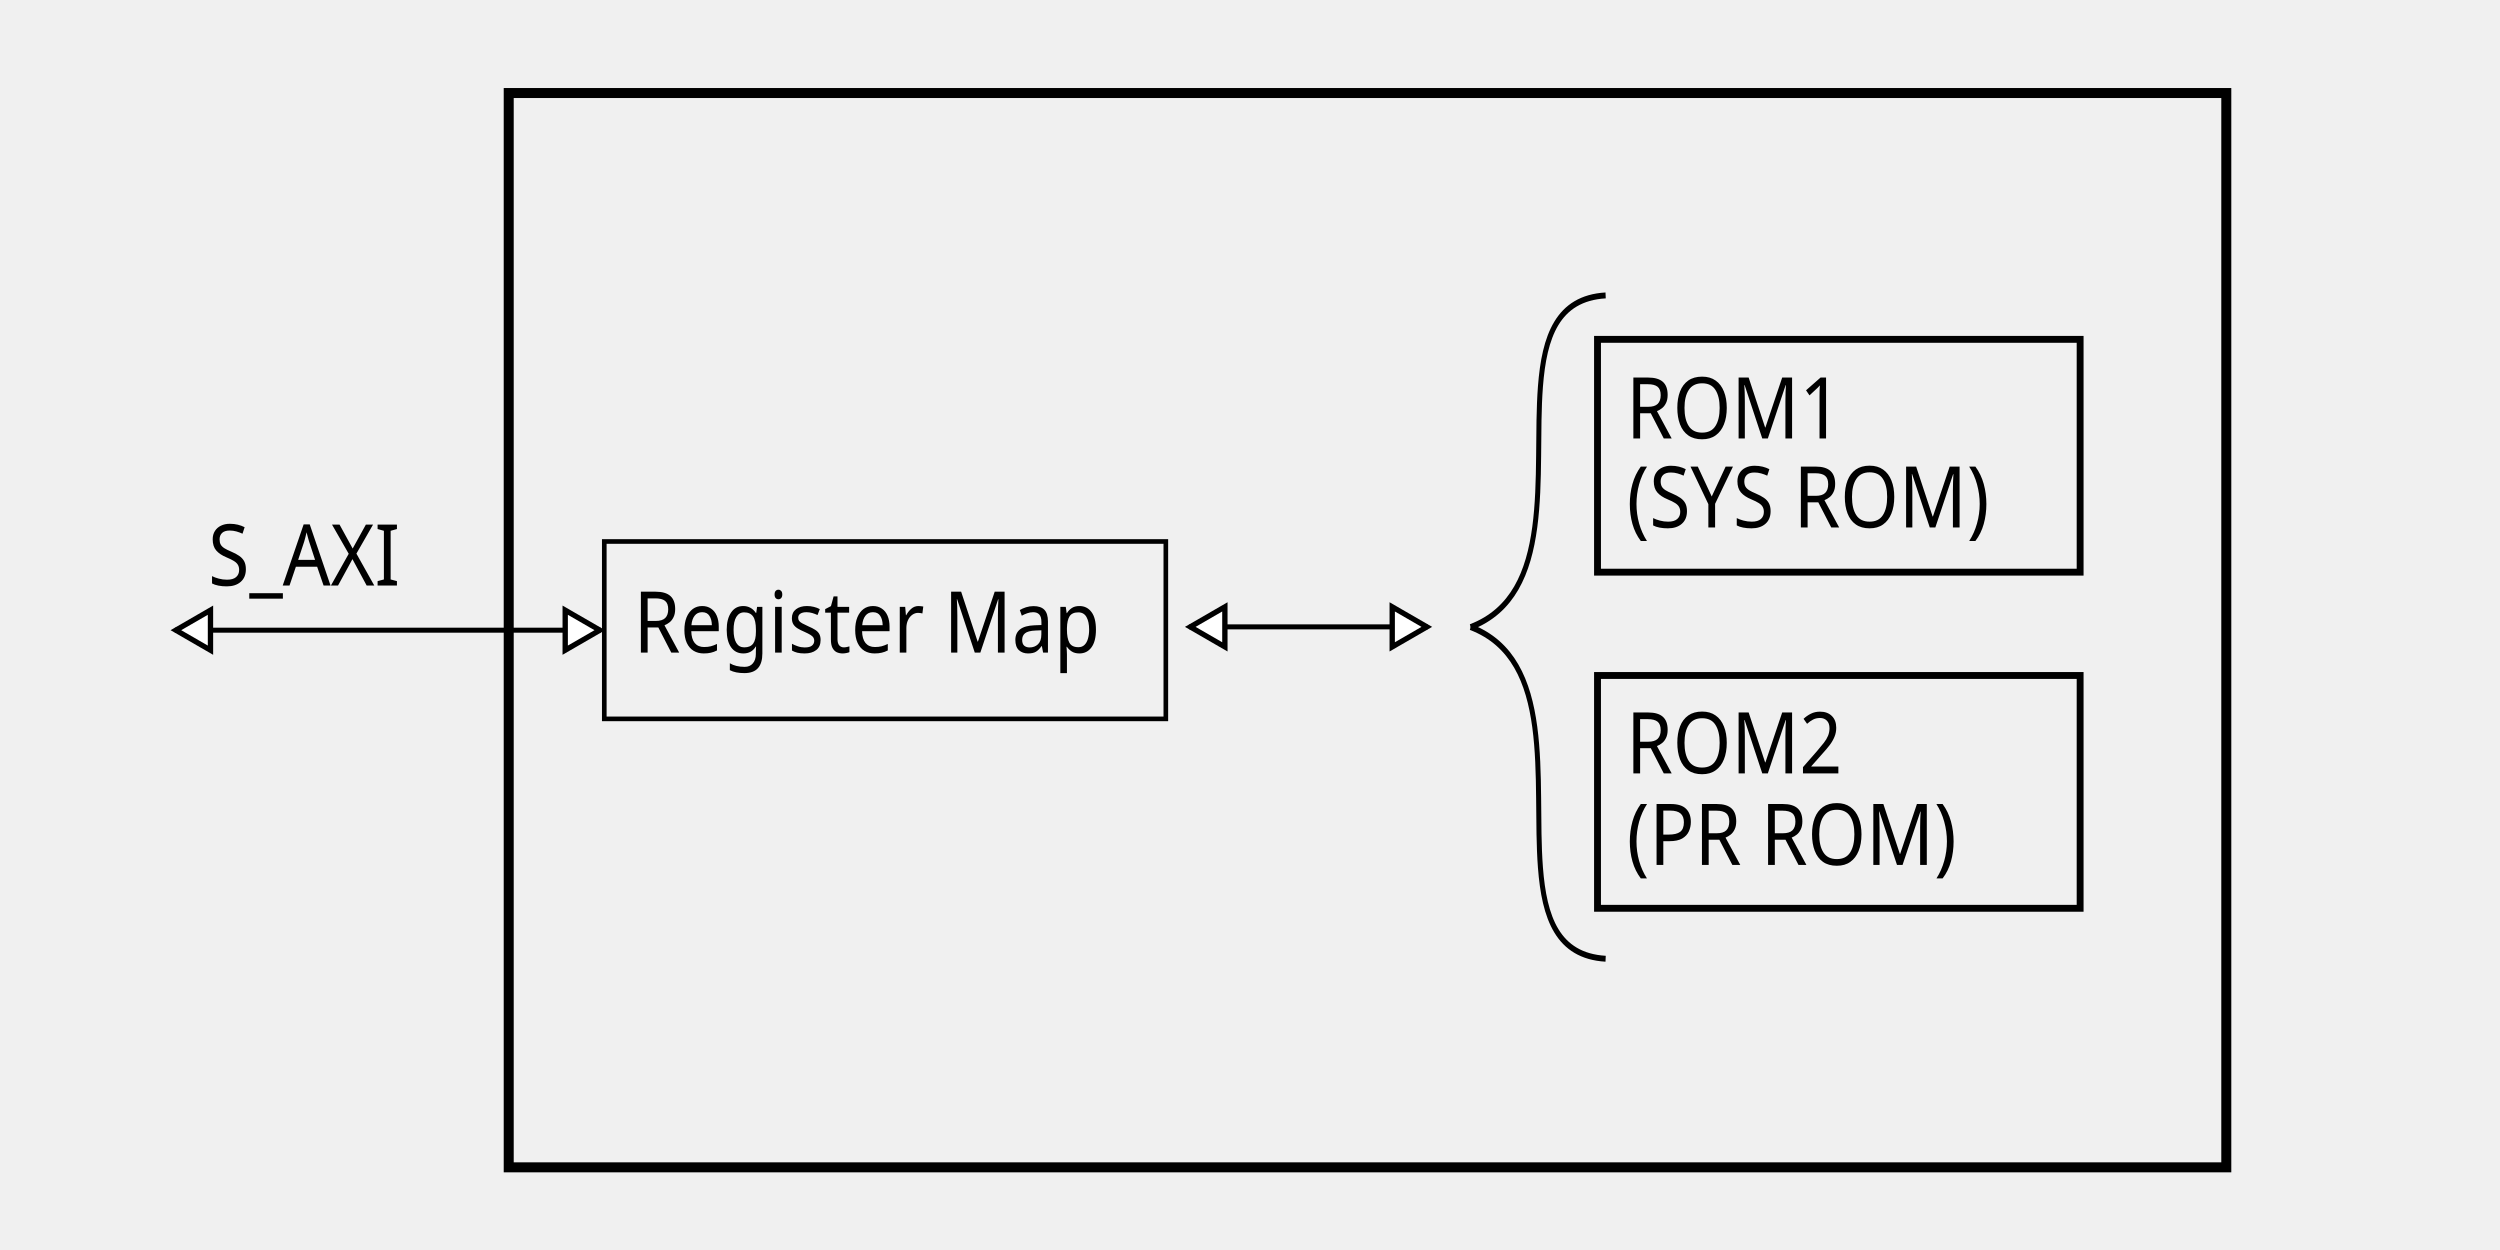
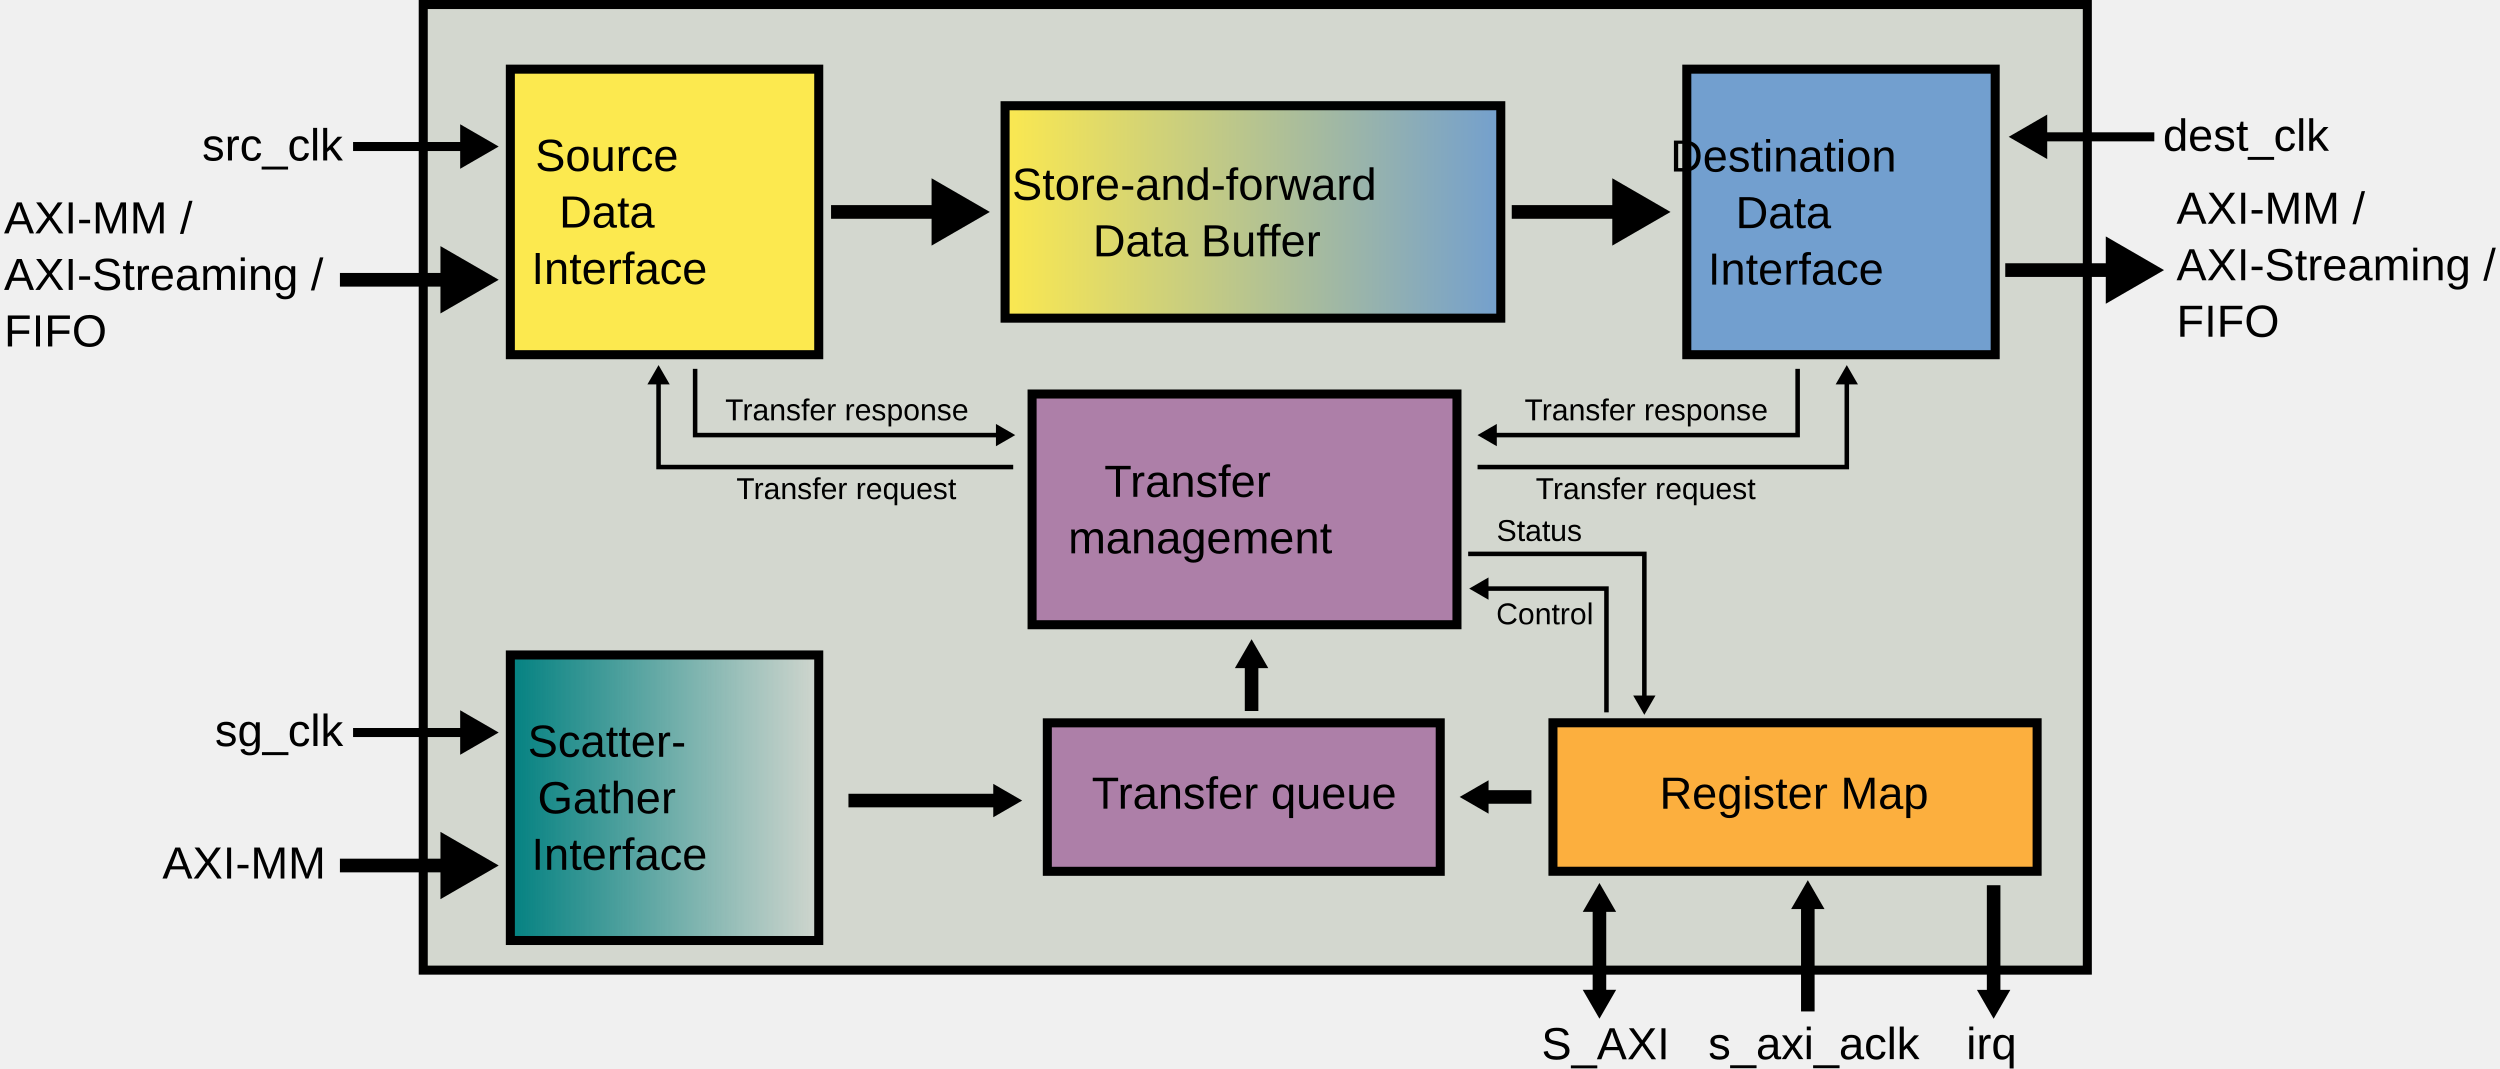
- <svg xmlns="http://www.w3.org/2000/svg" width="500" height="250" viewBox="0 0 500 250" version="1.1" id="svg8">
-   <defs id="defs2">
-     <marker style="overflow:visible" id="marker6013" refX="0" refY="0" orient="auto">
-       <path transform="matrix(0.8,0,0,0.8,-4.8,0)" style="fill:#ffffff;fill-rule:evenodd;stroke:#000000;stroke-width:1pt;stroke-opacity:1" d="M 5.77,0 -2.88,5 V -5 Z" id="path6011" />
-     </marker>
-     <marker style="overflow:visible" id="marker5553" refX="0" refY="0" orient="auto">
-       <path transform="matrix(-0.8,0,0,-0.8,4.8,0)" style="fill:#ffffff;fill-rule:evenodd;stroke:#000000;stroke-width:1pt;stroke-opacity:1" d="M 5.77,0 -2.88,5 V -5 Z" id="path5551" />
-     </marker>
-     <marker orient="auto" refY="0" refX="0" id="marker5483" style="overflow:visible">
-       <path id="path5481" d="M 5.77,0 -2.88,5 V -5 Z" style="fill:#ffffff;fill-rule:evenodd;stroke:#000000;stroke-width:1pt;stroke-opacity:1" transform="matrix(0.8,0,0,0.8,-4.8,0)" />
-     </marker>
-     <marker orient="auto" refY="0" refX="0" id="EmptyTriangleInL-3" style="overflow:visible">
-       <path id="path996-6" d="M 5.77,0 -2.88,5 V -5 Z" style="fill:#ffffff;fill-rule:evenodd;stroke:#000000;stroke-width:1pt;stroke-opacity:1" transform="matrix(-0.8,0,0,-0.8,4.8,0)" />
-     </marker>
-     <marker orient="auto" refY="0" refX="0" id="EmptyTriangleOutL-2" style="overflow:visible">
-       <path id="path1005-7" d="M 5.77,0 -2.88,5 V -5 Z" style="fill:#ffffff;fill-rule:evenodd;stroke:#000000;stroke-width:1pt;stroke-opacity:1" transform="matrix(0.8,0,0,0.8,-4.8,0)" />
-     </marker>
-     <marker style="overflow:visible" id="marker5102-4" refX="0" refY="0" orient="auto">
-       <path transform="matrix(0.8,0,0,0.8,-4.8,0)" style="fill:#ffffff;fill-rule:evenodd;stroke:#000000;stroke-width:1pt;stroke-opacity:1" d="M 5.77,0 -2.88,5 V -5 Z" id="path5100-4" />
-     </marker>
-     <marker style="overflow:visible" id="marker5553-1" refX="0" refY="0" orient="auto">
-       <path transform="matrix(-0.8,0,0,-0.8,4.8,0)" style="fill:#ffffff;fill-rule:evenodd;stroke:#000000;stroke-width:1pt;stroke-opacity:1" d="M 5.77,0 -2.88,5 V -5 Z" id="path5551-7" />
-     </marker>
-     <marker orient="auto" refY="0" refX="0" id="marker5483-8" style="overflow:visible">
-       <path id="path5481-9" d="M 5.77,0 -2.88,5 V -5 Z" style="fill:#ffffff;fill-rule:evenodd;stroke:#000000;stroke-width:1pt;stroke-opacity:1" transform="matrix(0.8,0,0,0.8,-4.8,0)" />
+ <svg xmlns="http://www.w3.org/2000/svg" width="585" height="250" preserveAspectRatio="xMidYMid slice" version="1.1" viewBox="0 0 585 250">
+   <defs>
+     <marker id="h" overflow="visible" orient="auto">
+       <path transform="scale(.4)" d="m5.77 0-8.65 5v-10z" fill-rule="evenodd" stroke="#000" stroke-width="1pt" />
+     </marker>
+     <marker id="i" overflow="visible" orient="auto">
+       <path transform="scale(.4)" d="m5.77 0-8.65 5v-10z" fill-rule="evenodd" stroke="#000" stroke-width="1pt" />
+     </marker>
+     <marker id="j" overflow="visible" orient="auto">
+       <path transform="scale(-.4)" d="m5.77 0-8.65 5v-10z" fill-rule="evenodd" stroke="#000" stroke-width="1pt" />
+     </marker>
+     <marker id="s" overflow="visible" orient="auto">
+       <path transform="scale(-.4)" d="m5.77 0-8.65 5v-10z" fill-rule="evenodd" stroke="#000" stroke-width="1pt" />
+     </marker>
+     <marker id="k" overflow="visible" orient="auto">
+       <path transform="scale(.4)" d="m5.77 0-8.65 5v-10z" fill-rule="evenodd" stroke="#000" stroke-width="1pt" />
+     </marker>
+     <marker id="l" overflow="visible" orient="auto">
+       <path transform="scale(.4)" d="m5.77 0-8.65 5v-10z" fill-rule="evenodd" stroke="#000" stroke-width="1pt" />
+     </marker>
+     <marker id="m" overflow="visible" orient="auto">
+       <path transform="scale(.4)" d="m5.77 0-8.65 5v-10z" fill-rule="evenodd" stroke="#000" stroke-width="1pt" />
+     </marker>
+     <marker id="n" overflow="visible" orient="auto">
+       <path transform="scale(-.2)" d="m5.77 0-8.65 5v-10z" fill-rule="evenodd" stroke="#000" stroke-width="1pt" />
+     </marker>
+     <marker id="a" overflow="visible" orient="auto">
+       <path transform="scale(-.2)" d="m5.77 0-8.65 5v-10z" fill-rule="evenodd" stroke="#000" stroke-width="1pt" />
+     </marker>
+     <marker id="b" overflow="visible" orient="auto">
+       <path transform="scale(.2)" d="m5.77 0-8.65 5v-10z" fill-rule="evenodd" stroke="#000" stroke-width="1pt" />
+     </marker>
+     <marker id="c" overflow="visible" orient="auto">
+       <path transform="scale(.2)" d="m5.77 0-8.65 5v-10z" fill-rule="evenodd" stroke="#000" stroke-width="1pt" />
+     </marker>
+     <marker id="p" overflow="visible" orient="auto">
+       <path transform="scale(.2)" d="m5.77 0-8.65 5v-10z" fill-rule="evenodd" stroke="#000" stroke-width="1pt" />
+     </marker>
+     <marker id="r" overflow="visible" orient="auto">
+       <path transform="scale(-.2)" d="m5.77 0-8.65 5v-10z" fill-rule="evenodd" stroke="#000" stroke-width="1pt" />
+     </marker>
+     <marker id="d" overflow="visible" orient="auto">
+       <path transform="scale(.4)" d="m5.77 0-8.65 5v-10z" fill-rule="evenodd" stroke="#000" stroke-width="1pt" />
+     </marker>
+     <marker id="e" overflow="visible" orient="auto">
+       <path transform="scale(.4)" d="m5.77 0-8.65 5v-10z" fill-rule="evenodd" stroke="#000" stroke-width="1pt" />
+     </marker>
+     <marker id="f" overflow="visible" orient="auto">
+       <path transform="scale(.4)" d="m5.77 0-8.65 5v-10z" fill-rule="evenodd" stroke="#000" stroke-width="1pt" />
+     </marker>
+     <marker id="g" overflow="visible" orient="auto">
+       <path transform="scale(.4)" d="m5.77 0-8.65 5v-10z" fill-rule="evenodd" stroke="#000" stroke-width="1pt" />
+     </marker>
+     <marker id="q" overflow="visible" orient="auto">
+       <path transform="scale(.4)" d="m5.77 0-8.65 5v-10z" fill-rule="evenodd" stroke="#000" stroke-width="1pt" />
+     </marker>
+     <linearGradient id="o" x1="88.359" x2="117.89" y1="88.837" y2="88.837" gradientUnits="userSpaceOnUse">
+       <stop stop-color="#fce94f" offset="0" />
+       <stop stop-color="#729fcf" offset="1" />
+     </linearGradient>
+     <marker id="i-9" overflow="visible" orient="auto">
+       <path transform="scale(.4)" d="m5.77 0-8.65 5v-10z" fill-rule="evenodd" stroke="#000" stroke-width="1pt" />
+     </marker>
+     <marker id="e-2" overflow="visible" orient="auto">
+       <path transform="scale(.4)" d="m5.77 0-8.65 5v-10z" fill-rule="evenodd" stroke="#000" stroke-width="1pt" />
+     </marker>
+     <linearGradient id="linearGradient59824" x1="58.883" x2="77.454" y1="89.272" y2="89.272" gradientUnits="userSpaceOnUse">
+       <stop stop-color="#008080" offset="0" />
+       <stop stop-color="#008080" stop-opacity="0" offset="1" />
+     </linearGradient>
+     <marker id="a-0" overflow="visible" orient="auto">
+       <path transform="scale(-.2)" d="m5.77 0-8.65 5v-10z" fill-rule="evenodd" stroke="#000" stroke-width="1pt" />
    </marker>
  </defs>
-   <g id="layer1" transform="translate(-69.10635,58.12853)">
-     <rect style="fill:none;fill-opacity:1;stroke:#000000;stroke-width:2;stroke-miterlimit:4;stroke-dasharray:none;stroke-opacity:1" id="rect817" width="343.516" height="214.862" x="170.85" y="-39.523" />
-     <text xml:space="preserve" style="font-style:normal;font-weight:normal;font-size:19.844px;line-height:1.25;font-family:sans-serif;letter-spacing:0px;word-spacing:0px;fill:#000000;fill-opacity:1;stroke:none;stroke-width:1.488" x="208.87" y="67.872" id="text821" transform="scale(0.9375812,1.066574)">
-       <tspan id="tspan819" x="208.87" y="67.872" style="font-size:16px;stroke-width:1.488">Register Map</tspan>
-       <tspan x="208.87" y="92.677" style="stroke-width:1.488" id="tspan823" />
-     </text>
-     <rect style="fill:none;fill-opacity:1;stroke:#000000;stroke-width:0.926;stroke-miterlimit:4;stroke-dasharray:none;stroke-opacity:1" id="rect837" width="112.31" height="35.477" x="189.963" y="50.169" />
-     <rect style="fill:none;fill-opacity:1;stroke:#000000;stroke-width:1.375;stroke-miterlimit:4;stroke-dasharray:none;stroke-opacity:1" id="rect841" width="96.523" height="46.562" x="388.609" y="9.742" />
-     <path style="fill:none;stroke:#000000;stroke-width:1;stroke-linecap:butt;stroke-linejoin:miter;stroke-miterlimit:4;stroke-dasharray:none;stroke-opacity:1;marker-start:url(#marker5553);marker-end:url(#marker5483)" d="m 104.098,67.908 h 85.154" id="path5042" />
-     <text xml:space="preserve" style="font-style:normal;font-weight:normal;font-size:5.613px;line-height:1.25;font-family:sans-serif;letter-spacing:0px;word-spacing:0px;fill:#000000;fill-opacity:1;stroke:none;stroke-width:0.421" x="132.514" y="93.104" id="text8159" transform="scale(0.9375812,1.066574)">
-       <tspan id="tspan8157" x="132.514" y="98.225" style="stroke-width:0.421" />
-     </text>
-     <text xml:space="preserve" style="font-style:normal;font-weight:normal;font-size:19.844px;line-height:1.25;font-family:sans-serif;letter-spacing:0px;word-spacing:0px;fill:#000000;fill-opacity:1;stroke:none;stroke-width:1.488" x="118.125" y="55.293" id="text8163" transform="scale(0.9375812,1.066574)">
-       <tspan id="tspan8161" x="118.125" y="55.293" style="font-size:16px;stroke-width:1.488">S_AXI</tspan>
-     </text>
-     <text xml:space="preserve" style="font-style:normal;font-weight:normal;font-size:19.844px;line-height:1.25;font-family:sans-serif;letter-spacing:0px;word-spacing:0px;fill:#000000;fill-opacity:1;stroke:none;stroke-width:1.488" x="420.581" y="27.722" id="text821-3" transform="scale(0.9375812,1.066574)">
-       <tspan id="tspan819-4" x="420.581" y="27.722" style="font-size:16px;stroke-width:1.488">ROM1</tspan>
-       <tspan x="420.581" y="52.527" style="stroke-width:1.488" id="tspan823-5" />
-     </text>
-     <text xml:space="preserve" style="font-style:normal;font-weight:normal;font-size:19.844px;line-height:1.25;font-family:sans-serif;letter-spacing:0px;word-spacing:0px;fill:#000000;fill-opacity:1;stroke:none;stroke-width:1.488" x="420.581" y="90.526" id="text821-3-7" transform="scale(0.9375812,1.066574)">
-       <tspan id="tspan819-4-9" x="420.581" y="90.526" style="font-size:16px;stroke-width:1.488">ROM2</tspan>
-       <tspan x="420.581" y="115.332" style="stroke-width:1.488" id="tspan823-5-8" />
-     </text>
-     <g id="g11064" transform="matrix(1,0,0,1.181877,96.5,-61.82724)">
-       <path id="path11045" d="m 293.731,53.121 c -9.645,0.486 -12.274,6.973 -13.038,15.429 -1.324,14.655 2.958,35.221 -13.962,40.696" style="fill:none;stroke:#000000;stroke-width:1px;stroke-linecap:butt;stroke-linejoin:miter;stroke-opacity:1" />
-       <path id="path11045-6" d="m 293.731,165.371 c -9.645,-0.486 -12.274,-6.973 -13.038,-15.429 -1.324,-14.655 2.958,-35.221 -13.962,-40.696" style="fill:none;stroke:#000000;stroke-width:1px;stroke-linecap:butt;stroke-linejoin:miter;stroke-opacity:1" />
-     </g>
-     <path style="fill:none;stroke:#000000;stroke-width:1;stroke-linecap:butt;stroke-linejoin:miter;stroke-miterlimit:4;stroke-dasharray:none;stroke-opacity:1;marker-start:url(#marker5553-1);marker-end:url(#marker5483-8)" d="m 306.977,67.244 h 47.677" id="path5042-9" />
-     <text xml:space="preserve" style="font-style:normal;font-weight:normal;font-size:19.844px;line-height:1.25;font-family:sans-serif;letter-spacing:0px;word-spacing:0px;fill:#000000;fill-opacity:1;stroke:none;stroke-width:1.488" x="420.729" y="44.414" id="text821-3-3" transform="scale(0.9375812,1.066574)">
-       <tspan id="tspan819-4-1" x="420.729" y="44.414" style="font-size:16px;stroke-width:1.488">(SYS ROM)</tspan>
-       <tspan x="420.729" y="69.22" style="stroke-width:1.488" id="tspan823-5-6" />
-     </text>
-     <text xml:space="preserve" style="font-style:normal;font-weight:normal;font-size:19.844px;line-height:1.25;font-family:sans-serif;letter-spacing:0px;word-spacing:0px;fill:#000000;fill-opacity:1;stroke:none;stroke-width:1.488" x="420.729" y="107.687" id="text821-3-3-5" transform="scale(0.9375812,1.066574)">
-       <tspan id="tspan819-4-1-5" x="420.729" y="107.687" style="font-size:16px;stroke-width:1.488">(PR ROM)</tspan>
-       <tspan x="420.729" y="132.492" style="stroke-width:1.488" id="tspan823-5-6-9" />
-     </text>
-     <rect style="fill:none;fill-opacity:1;stroke:#000000;stroke-width:1.375;stroke-miterlimit:4;stroke-dasharray:none;stroke-opacity:1" id="rect841-6" width="96.523" height="46.562" x="388.609" y="76.968" />
+   <g transform="matrix(4,0,0,4,-117.17,-304.15)">
+     <rect x="54.052" y="76.302" width="97.349" height="56.488" fill="#d3d7cf" fill-rule="evenodd" stroke="#000" stroke-width=".529" />
+     <rect x="120.14" y="118.32" width="28.324" height="8.686" fill="#fcaf3e" fill-rule="evenodd" stroke="#000" stroke-width=".529" />
+     <g transform="translate(-.53474 -.4009)">
+       <rect x="88.624" y="82.623" width="28.999" height="12.428" fill="url(#o)" fill-rule="evenodd" stroke="#000" stroke-width=".529" />
+       <text x="103.003" y="88.129" fill="#000000" font-family="'Liberation Sans'" font-size="2.646px" letter-spacing="0px" stroke-width=".265px" text-anchor="middle" word-spacing="0px" style="line-height:125%" xml:space="preserve">
+         <tspan x="103.003" y="88.129" text-align="center">Store-and-forward</tspan>
+         <tspan x="103.003" y="91.436" text-align="center">Data Buffer</tspan>
+       </text>
+     </g>
+     <g font-family="'Liberation Sans'" font-size="2.646px" letter-spacing="0px" stroke-width=".265px" word-spacing="0px">
+       <text x="126.375" y="123.347" style="line-height:125%" xml:space="preserve">
+         <tspan x="126.375" y="123.347" stroke-width=".265px">Register Map</tspan>
+       </text>
+       <text x="119.47" y="138.006" style="line-height:125%" xml:space="preserve">
+         <tspan x="119.47" y="138.006" stroke-width=".265px">S_AXI</tspan>
+       </text>
+       <text x="129.225" y="137.999" style="line-height:125%" xml:space="preserve">
+         <tspan x="129.225" y="137.999" stroke-width=".265px">s_axi_aclk</tspan>
+       </text>
+       <text x="144.326" y="137.999" style="line-height:125%" xml:space="preserve">
+         <tspan x="144.326" y="137.999" stroke-width=".265px">irq</tspan>
+       </text>
+     </g>
+     <g transform="translate(-2.3947 -.19646)">
+       <rect x="92.956" y="118.52" width="22.985" height="8.686" fill="#ad7fa8" fill-rule="evenodd" stroke="#000" stroke-width=".529" />
+       <text x="95.549" y="123.542" fill="#000000" font-family="'Liberation Sans'" font-size="2.646px" letter-spacing="0px" stroke-width=".265px" word-spacing="0px" style="line-height:125%" xml:space="preserve">
+         <tspan x="95.549" y="123.542" stroke-width=".265px">Transfer queue</tspan>
+       </text>
+     </g>
+     <g transform="translate(-.00019488 -.8367)">
+       <rect x="59.148" y="80.92" width="18.041" height="16.704" fill="#fce94f" fill-rule="evenodd" stroke="#000" stroke-width=".529" />
+       <text x="68.106" y="86.876" fill="#000000" font-family="'Liberation Sans'" font-size="2.646px" letter-spacing="0px" stroke-width=".265px" text-anchor="middle" word-spacing="0px" style="line-height:125%" xml:space="preserve">
+         <tspan x="68.106" y="86.876" text-align="center">Source</tspan>
+         <tspan x="68.106" y="90.183" text-align="center">Data</tspan>
+         <tspan x="68.106" y="93.491" text-align="center">Interface</tspan>
+       </text>
+     </g>
+     <g transform="translate(68.822 -.8367)">
+       <rect x="59.148" y="80.92" width="18.041" height="16.704" fill="#729fcf" fill-rule="evenodd" stroke="#000" stroke-width=".529" />
+       <text x="68.106" y="86.911" fill="#000000" font-family="'Liberation Sans'" font-size="2.646px" letter-spacing="0px" stroke-width=".265px" text-anchor="middle" word-spacing="0px" style="line-height:125%" xml:space="preserve">
+         <tspan x="68.106" y="86.911" text-align="center">Destination</tspan>
+         <tspan x="68.106" y="90.218" text-align="center">Data</tspan>
+         <tspan x="68.106" y="93.526" text-align="center">Interface</tspan>
+       </text>
+     </g>
+     <g fill="none" stroke="#000">
+       <g stroke-width=".8">
+         <path d="m77.909 88.436h7.016" marker-end="url(#q)" />
+         <path d="m117.73 88.436h7.016" marker-end="url(#g)" />
+         <path d="m146.6 91.838h7.016" marker-end="url(#f)" />
+         <path d="m49.178 92.405h7.016" marker-end="url(#e)" />
+         <path d="m49.178 126.67h7.016" marker-end="url(#e-2)" />
+       </g>
+       <path d="m122.86 128.82v5.685" marker-end="url(#p)" marker-start="url(#r)" stroke-width=".794" />
+       <g stroke-width=".794">
+         <path d="m135.05 134.81v-6.154" marker-end="url(#c)" stroke-linecap="square" />
+         <path d="m145.92 128.22v6.288" marker-end="url(#b)" stroke-linecap="square" />
+         <path d="m115.81 122.66h3.071" marker-start="url(#a)" />
+         <path d="m87.961 122.87h-9.034" marker-start="url(#a-0)" />
+       </g>
+     </g>
+     <text x="156.62" y="89.126" fill="#000000" font-family="'Liberation Sans'" font-size="2.646px" letter-spacing="0px" stroke-width=".265px" word-spacing="0px" style="line-height:125%" xml:space="preserve">
+       <tspan x="156.62" y="89.126">AXI-MM /</tspan>
+       <tspan x="156.62" y="92.433">AXI-Streaming /</tspan>
+       <tspan x="156.62" y="95.74">FIFO</tspan>
+     </text>
+     <text x="29.533" y="89.692" fill="#000000" font-family="'Liberation Sans'" font-size="2.646px" letter-spacing="0px" stroke-width=".265px" word-spacing="0px" style="line-height:125%" xml:space="preserve">
+       <tspan x="29.533" y="89.692">AXI-MM /</tspan>
+       <tspan x="29.533" y="93">AXI-Streaming /</tspan>
+       <tspan x="29.533" y="96.307">FIFO</tspan>
+     </text>
+     <rect x="89.669" y="99.087" width="24.856" height="13.497" fill="#ad7fa8" fill-rule="evenodd" stroke="#000" stroke-linecap="square" stroke-width=".529" />
+     <path d="m102.51 114.56v3.071" fill="none" marker-start="url(#n)" stroke="#000" stroke-width=".794" />
+     <g stroke-width=".265px">
+       <text x="102.077" y="105.101" fill="#000000" font-family="'Liberation Sans'" font-size="2.646px" letter-spacing="0px" text-anchor="middle" word-spacing="0px" style="line-height:125%" xml:space="preserve">
+         <tspan x="102.077" y="105.101" text-align="center">Transfer</tspan>
+         <tspan x="102.077" y="108.408" text-align="center">management</tspan>
+       </text>
+       <path d="m123.27 117.71v-7.24h-7.276" fill="none" marker-end="url(#d)" stroke="#000" />
+       <text x="116.816" y="112.558" fill="#000000" font-family="'Liberation Sans'" font-size="2.646px" letter-spacing="0px" word-spacing="0px" style="line-height:125%" xml:space="preserve">
+         <tspan x="116.816" y="112.558" font-size="1.764px" stroke-width=".265px">Control</tspan>
+       </text>
+       <path d="m115.18 108.44h10.307v8.662" fill="none" marker-end="url(#m)" stroke="#000" />
+       <text x="116.842" y="107.682" fill="#000000" font-family="'Liberation Sans'" font-size="2.646px" letter-spacing="0px" word-spacing="0px" style="line-height:125%" xml:space="preserve">
+         <tspan x="116.842" y="107.682" font-size="1.764px" stroke-width=".265px">Status</tspan>
+       </text>
+       <path d="m115.73 103.36h21.6v-5.212" fill="none" marker-end="url(#k)" stroke="#000" />
+       <path d="m88.565 103.36h-20.747v-5.212" fill="none" marker-end="url(#l)" stroke="#000" />
+       <text x="119.126" y="105.234" fill="#000000" font-family="'Liberation Sans'" font-size="2.646px" letter-spacing="0px" word-spacing="0px" style="line-height:125%" xml:space="preserve">
+         <tspan x="119.126" y="105.234" font-size="1.764px" stroke-width=".265px">Transfer request</tspan>
+       </text>
+       <text x="72.363" y="105.234" fill="#000000" font-family="'Liberation Sans'" font-size="2.646px" letter-spacing="0px" word-spacing="0px" style="line-height:125%" xml:space="preserve">
+         <tspan x="72.363" y="105.234" font-size="1.764px" stroke-width=".265px">Transfer request</tspan>
+       </text>
+       <path d="m87.931 101.49h-17.974v-3.875" fill="none" marker-start="url(#s)" stroke="#000" />
+       <text x="71.71" y="100.624" fill="#000000" font-family="'Liberation Sans'" font-size="2.646px" letter-spacing="0px" word-spacing="0px" style="line-height:125%" xml:space="preserve">
+         <tspan x="71.71" y="100.624" font-size="1.764px" stroke-width=".265px">Transfer response</tspan>
+       </text>
+       <path d="m116.48 101.49h17.974v-3.875" fill="none" marker-start="url(#j)" stroke="#000" />
+       <text x="118.472" y="100.624" fill="#000000" font-family="'Liberation Sans'" font-size="2.646px" letter-spacing="0px" word-spacing="0px" style="line-height:125%" xml:space="preserve">
+         <tspan x="118.472" y="100.624" font-size="1.764px" stroke-width=".265px">Transfer response</tspan>
+       </text>
+     </g>
+     <path d="m49.947 84.609h7.016" fill="none" marker-end="url(#i)" stroke="#000" stroke-width=".529" />
+     <text x="41.117" y="85.428" fill="#000000" font-family="'Liberation Sans'" font-size="2.646px" letter-spacing="0px" stroke-width=".265px" word-spacing="0px" style="line-height:125%" xml:space="preserve">
+       <tspan x="41.117" y="85.428" stroke-width=".265px">src_clk</tspan>
+     </text>
+     <path d="m155.32 84.042h-7.016" fill="none" marker-end="url(#h)" stroke="#000" stroke-width=".529" />
+     <text x="155.829" y="84.861" fill="#000000" font-family="'Liberation Sans'" font-size="2.646px" letter-spacing="0px" stroke-width=".265px" word-spacing="0px" style="line-height:125%" xml:space="preserve">
+       <tspan x="155.829" y="84.861" stroke-width=".265px">dest_clk</tspan>
+     </text>
+     <g transform="translate(-.00024899 33.433)">
+       <rect x="59.148" y="80.92" width="18.041" height="16.704" fill="url(#linearGradient59824)" fill-rule="evenodd" stroke="#000" stroke-width=".529" />
+       <text transform="translate(.00024899 -33.433)" x="68.105" y="120.309" fill="#000000" font-family="'Liberation Sans'" font-size="2.646px" letter-spacing="0px" stroke-width=".265px" text-anchor="middle" word-spacing="0px" style="font-variant-caps:normal;font-variant-east-asian:normal;font-variant-ligatures:normal;font-variant-numeric:normal;line-height:125%" xml:space="preserve">
+         <tspan x="68.105" y="120.309">Scatter-</tspan>
+         <tspan x="68.105" y="123.616">Gather</tspan>
+         <tspan x="68.105" y="126.923">Interface</tspan>
+       </text>
+     </g>
+     <path d="m49.947 118.89h7.016" fill="none" marker-end="url(#i-9)" stroke="#000" stroke-width=".529" />
+     <text x="41.867" y="119.681" fill="#000000" font-family="'Liberation Sans'" font-size="2.646px" letter-spacing="0px" stroke-width=".265px" word-spacing="0px" style="line-height:125%" xml:space="preserve">
+       <tspan x="41.867" y="119.681" stroke-width=".265px">sg_clk</tspan>
+     </text>
+     <text x="38.796" y="127.431" fill="#000000" font-family="'Liberation Sans'" font-size="2.646px" letter-spacing="0px" stroke-width=".265px" word-spacing="0px" style="line-height:125%" xml:space="preserve">
+       <tspan x="38.796" y="127.431">AXI-MM</tspan>
+     </text>
  </g>
</svg>
